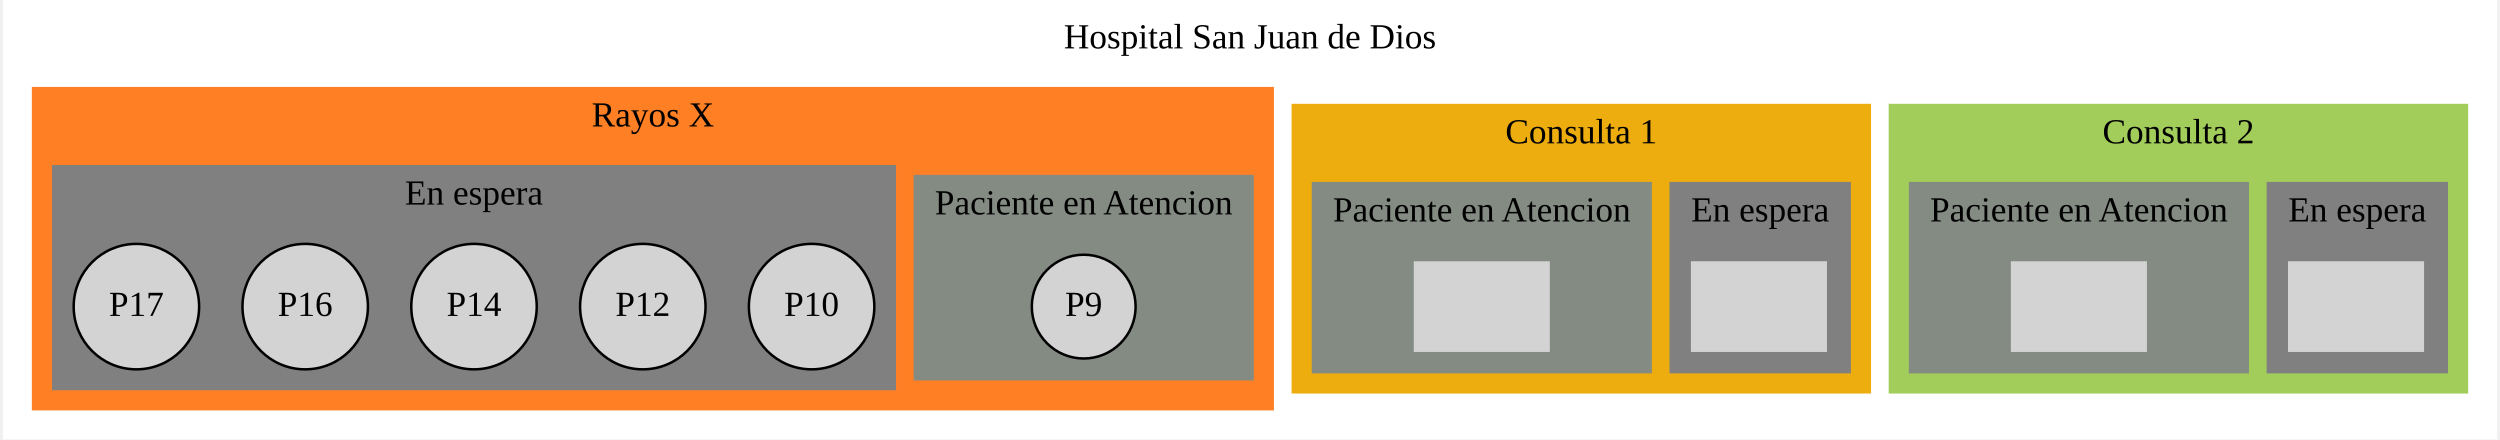
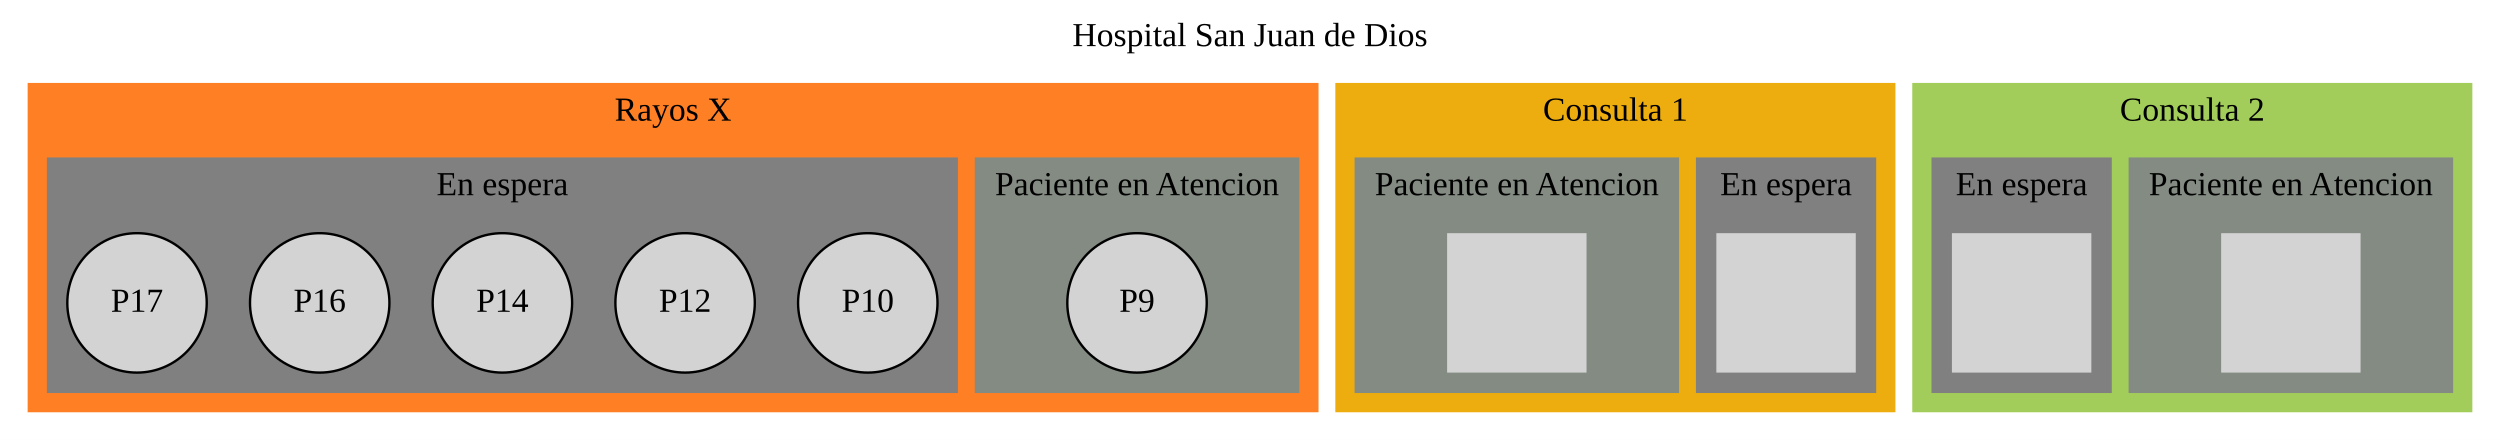
- <svg xmlns="http://www.w3.org/2000/svg" width="990pt" height="174pt" viewBox="0.00 0.00 990.00 174.40">
-   <g id="graph0" class="graph" transform="scale(1 1) rotate(0) translate(4 170.396)">
-     <polygon fill="white" stroke="none" points="-4,4 -4,-170.396 986,-170.396 986,4 -4,4" />
-     <text text-anchor="middle" x="491" y="-151.196" font-family="Times New Roman,serif" font-size="14.00">Hospital San Juan de Dios</text>
+ <svg xmlns="http://www.w3.org/2000/svg" width="1040pt" height="183pt" viewBox="0.00 0.00 1040.00 183.00">
+   <g id="graph0" class="graph" transform="scale(1 1) rotate(0) translate(4 179)">
+     <polygon fill="white" stroke="none" points="-4,4 -4,-179 1036,-179 1036,4 -4,4" />
+     <text text-anchor="middle" x="516" y="-159.8" font-family="Times New Roman,serif" font-size="14.00">Hospital San Juan de Dios</text>
+     <g id="clust7" class="cluster">
+       <polygon fill="#a2cd5a" stroke="#a2cd5a" points="792,-8 792,-144 1024,-144 1024,-8 792,-8" />
+       <text text-anchor="middle" x="908" y="-128.8" font-family="Times New Roman,serif" font-size="14.00">Consulta 2</text>
+     </g>
+     <g id="clust8" class="cluster">
+       <polygon fill="#838b83" stroke="#838b83" points="882,-16 882,-113 1016,-113 1016,-16 882,-16" />
+       <text text-anchor="middle" x="949" y="-97.8" font-family="Times New Roman,serif" font-size="14.00">Paciente en Atencion</text>
+     </g>
+     <g id="clust9" class="cluster">
+       <polygon fill="gray" stroke="gray" points="800,-16 800,-113 874,-113 874,-16 800,-16" />
+       <text text-anchor="middle" x="837" y="-97.8" font-family="Times New Roman,serif" font-size="14.00">En espera</text>
+     </g>
    <g id="clust1" class="cluster">
-       <polygon fill="#ff7f24" stroke="#ff7f24" points="8,-8 8,-135.396 500,-135.396 500,-8 8,-8" />
-       <text text-anchor="middle" x="254" y="-120.196" font-family="Times New Roman,serif" font-size="14.00">Rayos X</text>
+       <polygon fill="#ff7f24" stroke="#ff7f24" points="8,-8 8,-144 544,-144 544,-8 8,-8" />
+       <text text-anchor="middle" x="276" y="-128.8" font-family="Times New Roman,serif" font-size="14.00">Rayos X</text>
    </g>
    <g id="clust2" class="cluster">
-       <polygon fill="#838b83" stroke="#838b83" points="358,-19.9 358,-100.496 492,-100.496 492,-19.9 358,-19.9" />
-       <text text-anchor="middle" x="425" y="-85.296" font-family="Times New Roman,serif" font-size="14.00">Paciente en Atencion</text>
+       <polygon fill="#838b83" stroke="#838b83" points="402,-16 402,-113 536,-113 536,-16 402,-16" />
+       <text text-anchor="middle" x="469" y="-97.8" font-family="Times New Roman,serif" font-size="14.00">Paciente en Atencion</text>
    </g>
    <g id="clust3" class="cluster">
-       <polygon fill="gray" stroke="gray" points="16,-16 16,-104.396 350,-104.396 350,-16 16,-16" />
-       <text text-anchor="middle" x="183" y="-89.196" font-family="Times New Roman,serif" font-size="14.00">En espera</text>
-     </g>
-     <g id="clust7" class="cluster">
-       <polygon fill="#a2cd5a" stroke="#a2cd5a" points="745,-14.698 745,-128.698 974,-128.698 974,-14.698 745,-14.698" />
-       <text text-anchor="middle" x="859.5" y="-113.498" font-family="Times New Roman,serif" font-size="14.00">Consulta 2</text>
-     </g>
-     <g id="clust9" class="cluster">
-       <polygon fill="gray" stroke="gray" points="895,-22.698 895,-97.698 966,-97.698 966,-22.698 895,-22.698" />
-       <text text-anchor="middle" x="930.5" y="-82.498" font-family="Times New Roman,serif" font-size="14.00">En espera</text>
-     </g>
-     <g id="clust8" class="cluster">
-       <polygon fill="#838b83" stroke="#838b83" points="753,-22.698 753,-97.698 887,-97.698 887,-22.698 753,-22.698" />
-       <text text-anchor="middle" x="820" y="-82.498" font-family="Times New Roman,serif" font-size="14.00">Paciente en Atencion</text>
+       <polygon fill="gray" stroke="gray" points="16,-16 16,-113 394,-113 394,-16 16,-16" />
+       <text text-anchor="middle" x="205" y="-97.8" font-family="Times New Roman,serif" font-size="14.00">En espera</text>
    </g>
    <g id="clust4" class="cluster">
-       <polygon fill="#eead0e" stroke="#eead0e" points="508,-14.698 508,-128.698 737,-128.698 737,-14.698 508,-14.698" />
-       <text text-anchor="middle" x="622.5" y="-113.498" font-family="Times New Roman,serif" font-size="14.00">Consulta 1</text>
+       <polygon fill="#eead0e" stroke="#eead0e" points="552,-8 552,-144 784,-144 784,-8 552,-8" />
+       <text text-anchor="middle" x="668" y="-128.8" font-family="Times New Roman,serif" font-size="14.00">Consulta 1</text>
    </g>
    <g id="clust6" class="cluster">
-       <polygon fill="gray" stroke="gray" points="658,-22.698 658,-97.698 729,-97.698 729,-22.698 658,-22.698" />
-       <text text-anchor="middle" x="693.5" y="-82.498" font-family="Times New Roman,serif" font-size="14.00">En espera</text>
+       <polygon fill="gray" stroke="gray" points="702,-16 702,-113 776,-113 776,-16 702,-16" />
+       <text text-anchor="middle" x="739" y="-97.8" font-family="Times New Roman,serif" font-size="14.00">En espera</text>
    </g>
    <g id="clust5" class="cluster">
-       <polygon fill="#838b83" stroke="#838b83" points="516,-22.698 516,-97.698 650,-97.698 650,-22.698 516,-22.698" />
-       <text text-anchor="middle" x="583" y="-82.498" font-family="Times New Roman,serif" font-size="14.00">Paciente en Atencion</text>
+       <polygon fill="#838b83" stroke="#838b83" points="560,-16 560,-113 694,-113 694,-16 560,-16" />
+       <text text-anchor="middle" x="627" y="-97.8" font-family="Times New Roman,serif" font-size="14.00">Paciente en Atencion</text>
    </g>
    <g id="node1" class="node">
-       <ellipse fill="lightgrey" stroke="black" cx="425" cy="-48.698" rx="20.598" ry="20.598" />
-       <text text-anchor="middle" x="425" y="-44.998" font-family="Times New Roman,serif" font-size="14.00">P9</text>
+       <ellipse fill="lightgrey" stroke="black" cx="469" cy="-53" rx="29" ry="29" />
+       <text text-anchor="middle" x="469" y="-49.3" font-family="Times New Roman,serif" font-size="14.00">P9</text>
    </g>
    <g id="node2" class="node">
-       <ellipse fill="lightgrey" stroke="black" cx="317" cy="-48.698" rx="24.897" ry="24.897" />
-       <text text-anchor="middle" x="317" y="-44.998" font-family="Times New Roman,serif" font-size="14.00">P10</text>
+       <ellipse fill="lightgrey" stroke="black" cx="357" cy="-53" rx="29" ry="29" />
+       <text text-anchor="middle" x="357" y="-49.3" font-family="Times New Roman,serif" font-size="14.00">P10</text>
    </g>
    <g id="node3" class="node">
-       <ellipse fill="lightgrey" stroke="black" cx="250" cy="-48.698" rx="24.897" ry="24.897" />
-       <text text-anchor="middle" x="250" y="-44.998" font-family="Times New Roman,serif" font-size="14.00">P12</text>
+       <ellipse fill="lightgrey" stroke="black" cx="281" cy="-53" rx="29" ry="29" />
+       <text text-anchor="middle" x="281" y="-49.3" font-family="Times New Roman,serif" font-size="14.00">P12</text>
    </g>
    <g id="node4" class="node">
-       <ellipse fill="lightgrey" stroke="black" cx="183" cy="-48.698" rx="24.897" ry="24.897" />
-       <text text-anchor="middle" x="183" y="-44.998" font-family="Times New Roman,serif" font-size="14.00">P14</text>
+       <ellipse fill="lightgrey" stroke="black" cx="205" cy="-53" rx="29" ry="29" />
+       <text text-anchor="middle" x="205" y="-49.3" font-family="Times New Roman,serif" font-size="14.00">P14</text>
    </g>
    <g id="node5" class="node">
-       <ellipse fill="lightgrey" stroke="black" cx="116" cy="-48.698" rx="24.897" ry="24.897" />
-       <text text-anchor="middle" x="116" y="-44.998" font-family="Times New Roman,serif" font-size="14.00">P16</text>
+       <ellipse fill="lightgrey" stroke="black" cx="129" cy="-53" rx="29" ry="29" />
+       <text text-anchor="middle" x="129" y="-49.3" font-family="Times New Roman,serif" font-size="14.00">P16</text>
    </g>
    <g id="node6" class="node">
-       <ellipse fill="lightgrey" stroke="black" cx="49" cy="-48.698" rx="24.897" ry="24.897" />
-       <text text-anchor="middle" x="49" y="-44.998" font-family="Times New Roman,serif" font-size="14.00">P17</text>
+       <ellipse fill="lightgrey" stroke="black" cx="53" cy="-53" rx="29" ry="29" />
+       <text text-anchor="middle" x="53" y="-49.3" font-family="Times New Roman,serif" font-size="14.00">P17</text>
    </g>
    <g id="node7" class="node">
-       <polygon fill="lightgrey" stroke="none" points="610,-66.698 556,-66.698 556,-30.698 610,-30.698 610,-66.698" />
+       <polygon fill="lightgrey" stroke="none" points="656,-82 598,-82 598,-24 656,-24 656,-82" />
    </g>
    <g id="node8" class="node">
-       <polygon fill="lightgrey" stroke="none" points="720,-66.698 666,-66.698 666,-30.698 720,-30.698 720,-66.698" />
+       <polygon fill="lightgrey" stroke="none" points="768,-82 710,-82 710,-24 768,-24 768,-82" />
    </g>
    <g id="node9" class="node">
-       <polygon fill="lightgrey" stroke="none" points="847,-66.698 793,-66.698 793,-30.698 847,-30.698 847,-66.698" />
+       <polygon fill="lightgrey" stroke="none" points="978,-82 920,-82 920,-24 978,-24 978,-82" />
    </g>
    <g id="node10" class="node">
-       <polygon fill="lightgrey" stroke="none" points="957,-66.698 903,-66.698 903,-30.698 957,-30.698 957,-66.698" />
+       <polygon fill="lightgrey" stroke="none" points="866,-82 808,-82 808,-24 866,-24 866,-82" />
    </g>
  </g>
</svg>
